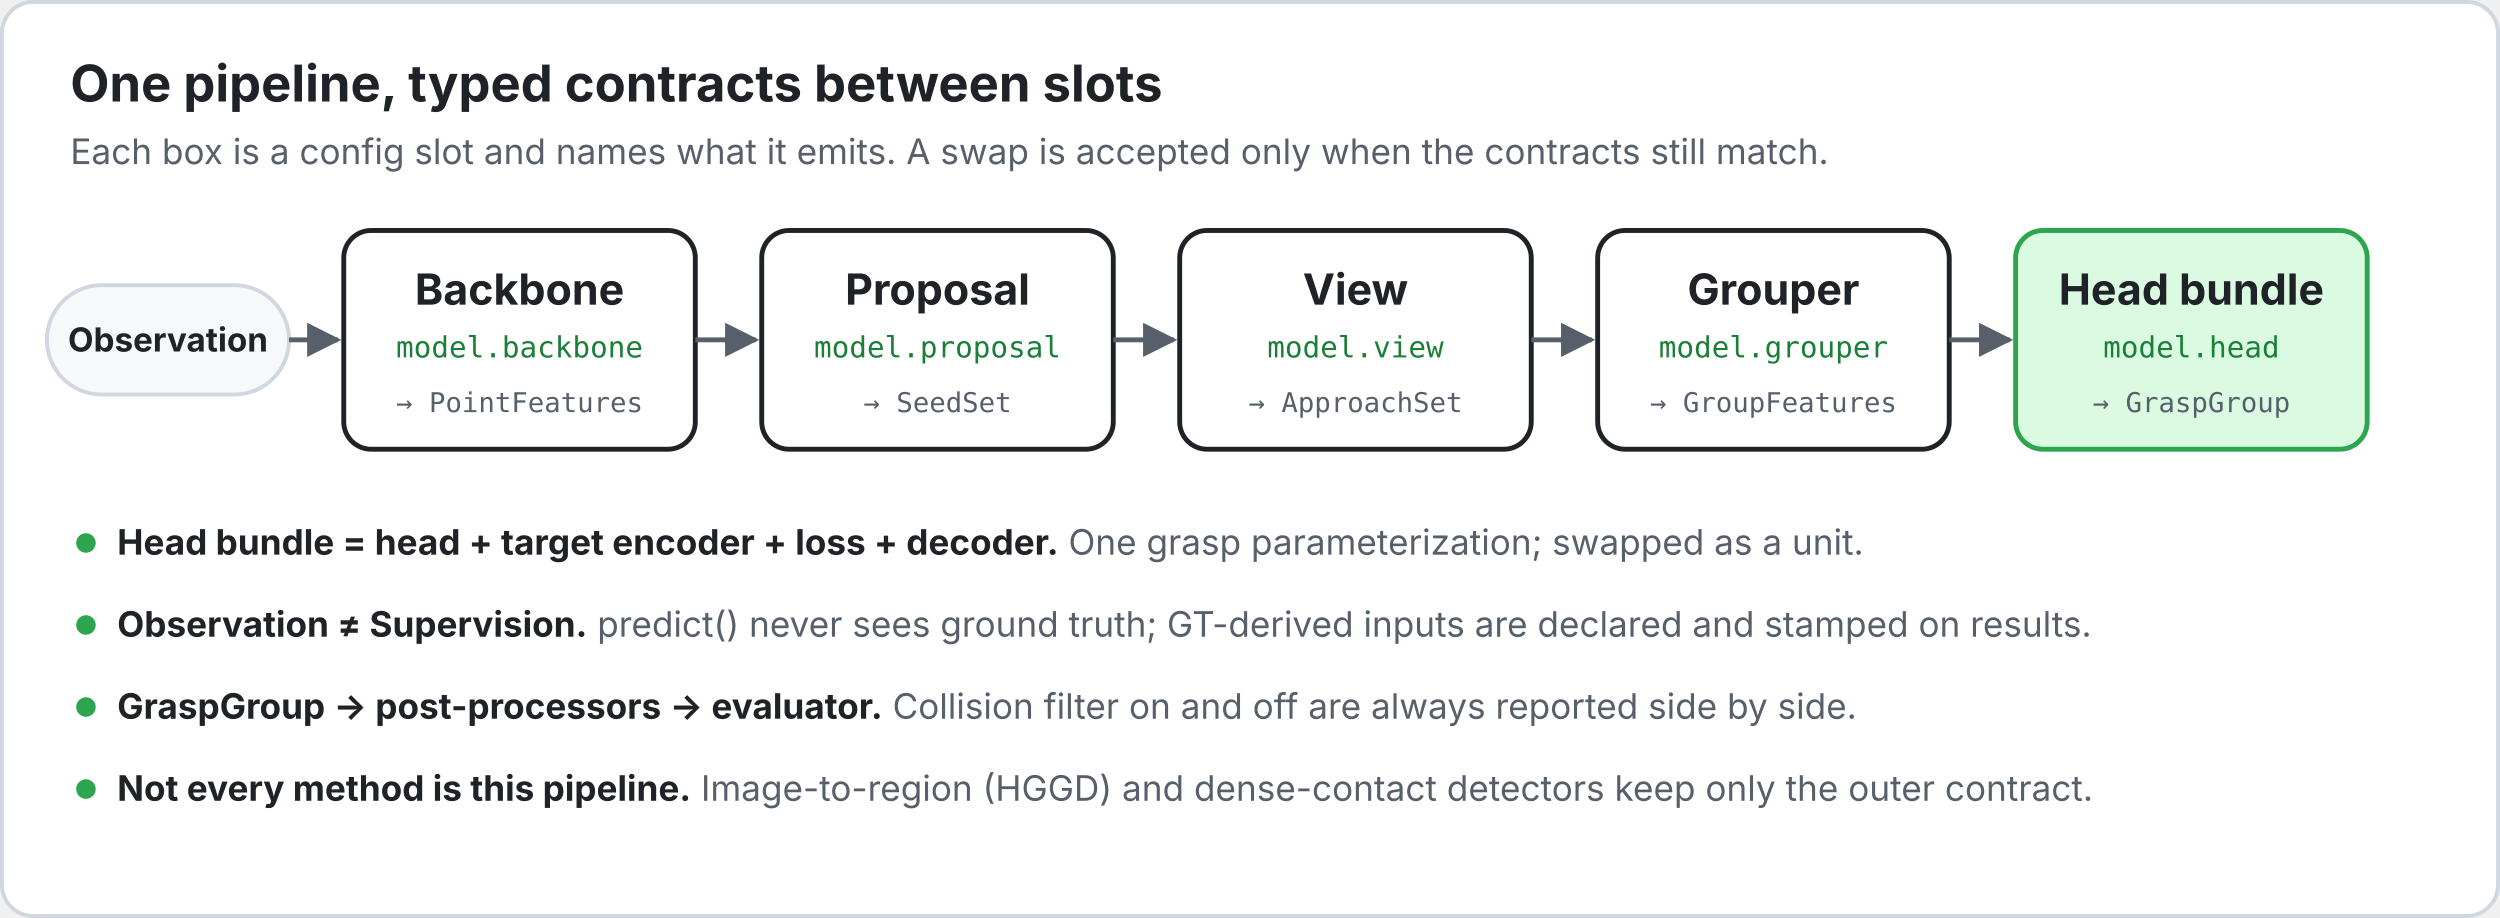
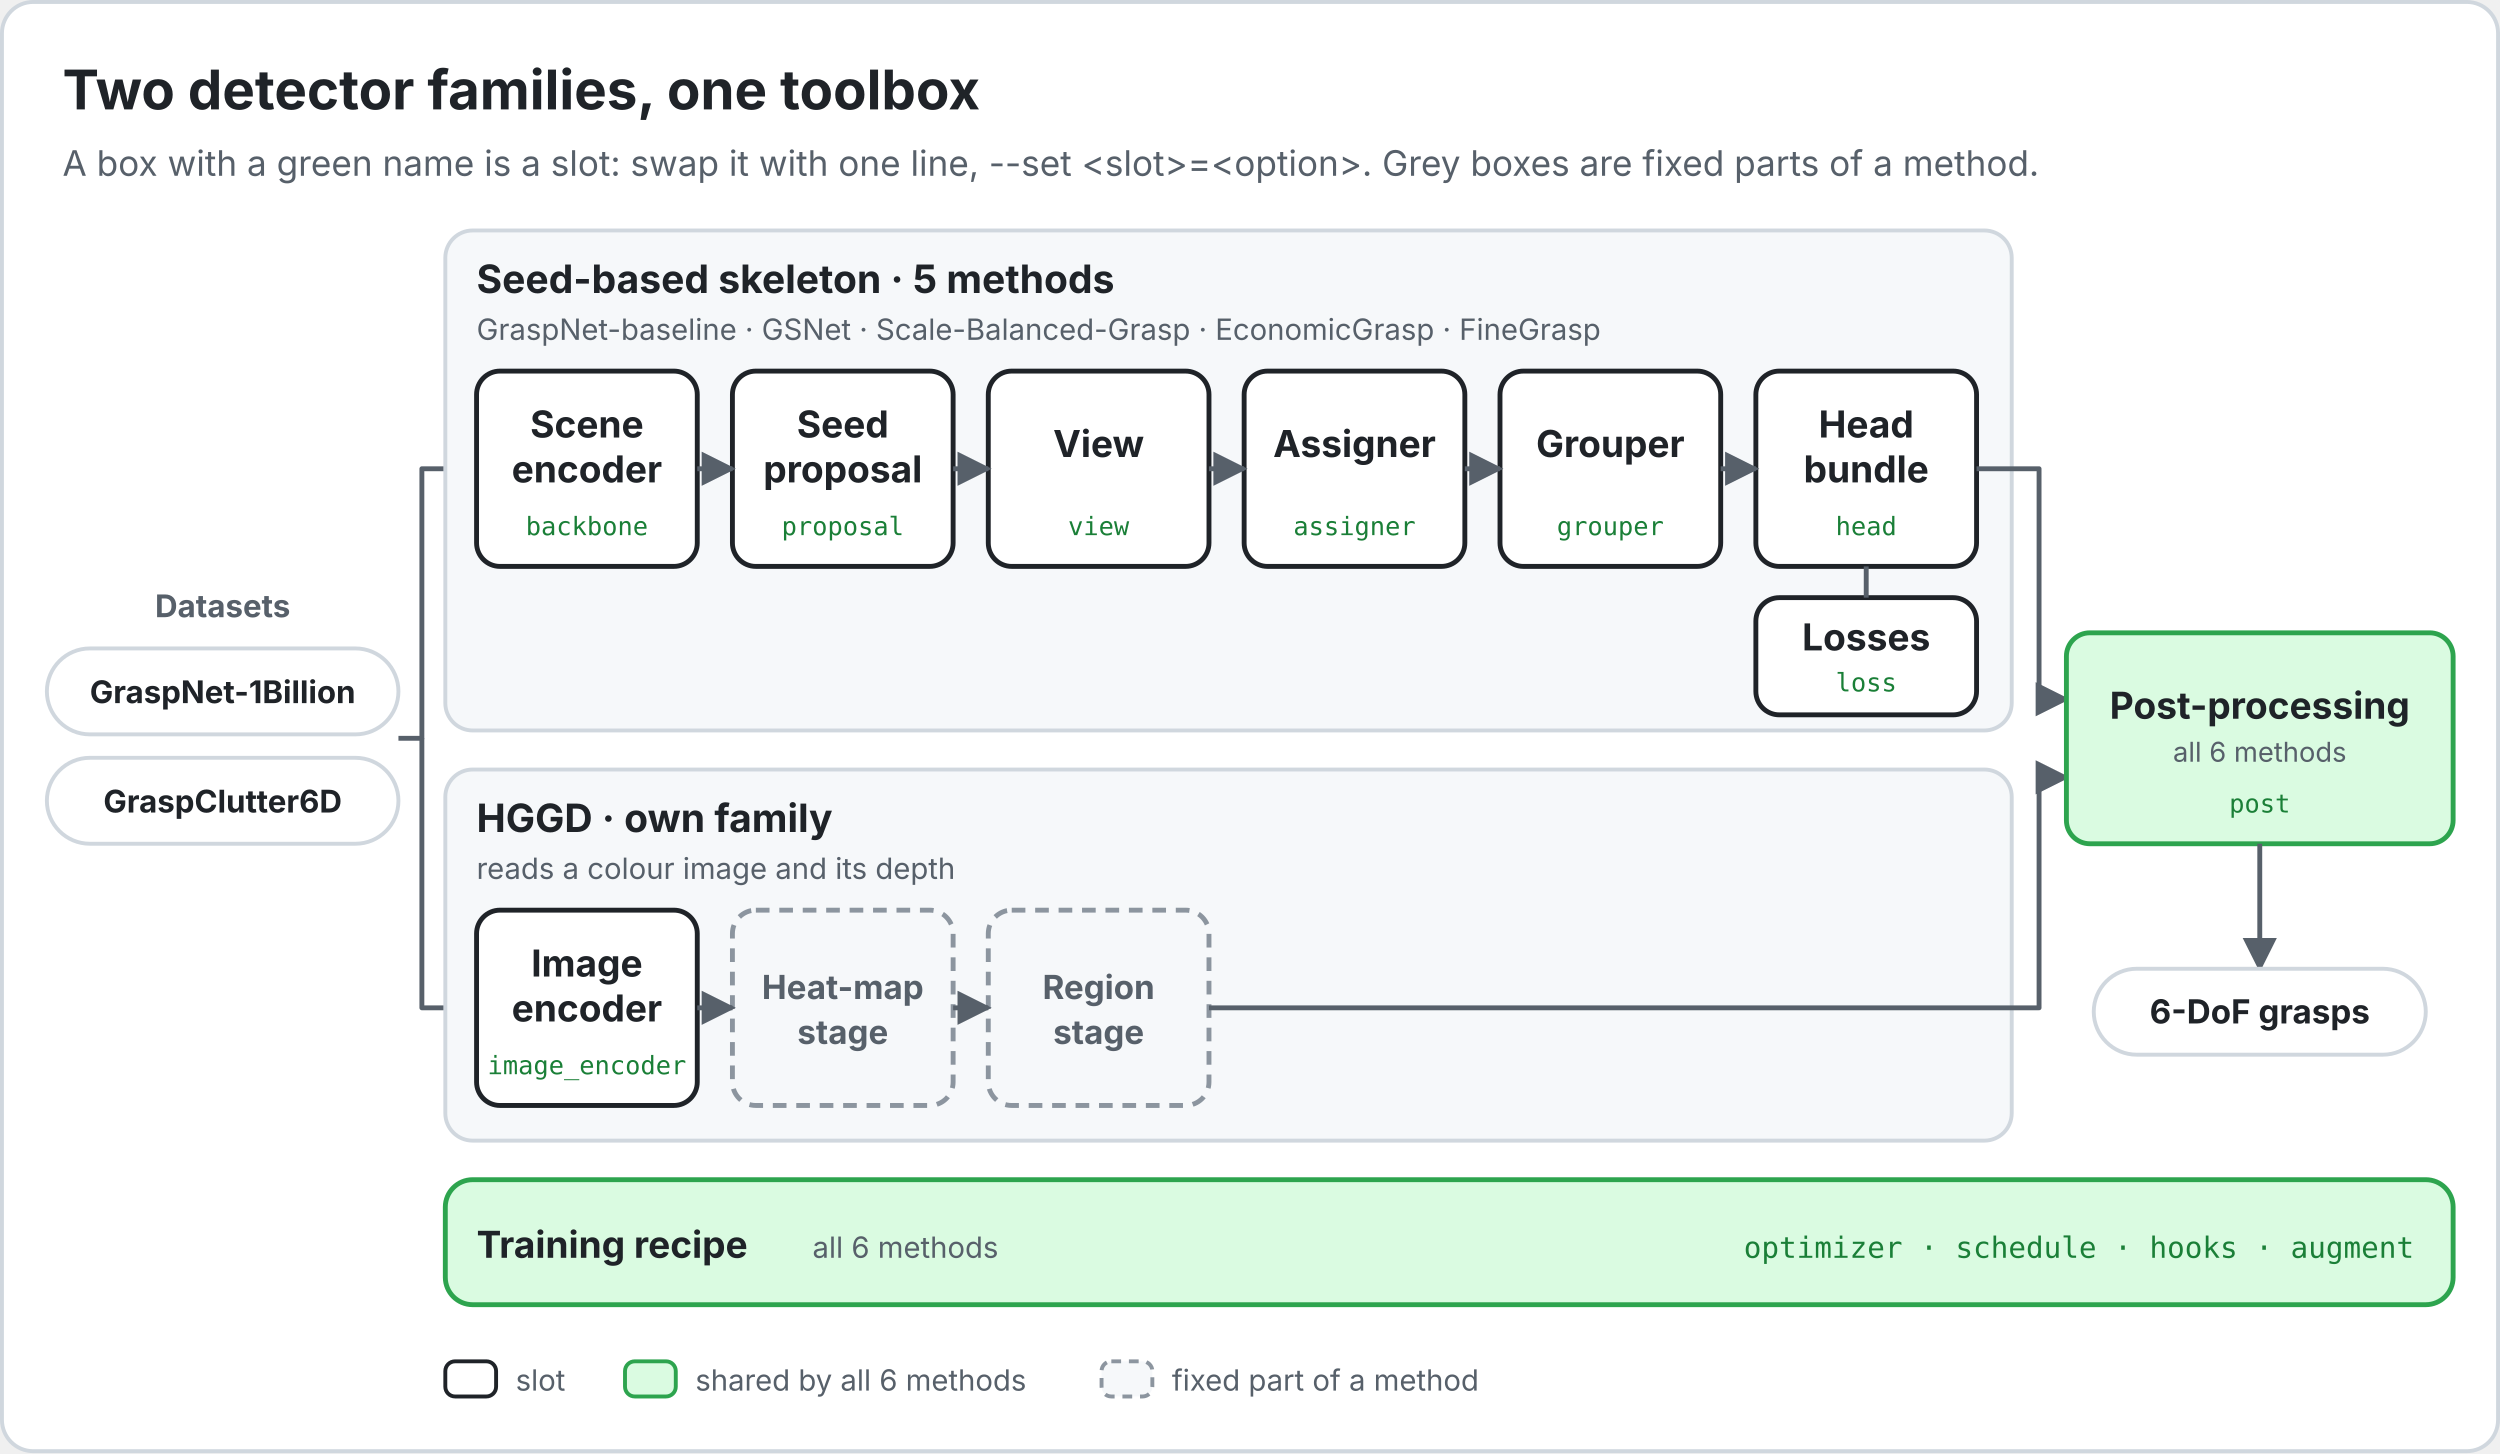
- <svg xmlns="http://www.w3.org/2000/svg" viewBox="0 0 1280 470" width="1280" height="470" role="img" aria-label="GraspPanda pipeline slots and the data contracts between them">
+ <svg xmlns="http://www.w3.org/2000/svg" viewBox="0 0 1280 744" width="1280" height="744" role="img" aria-label="GraspNet-1Billion and GraspClutter6D feed two detector families. The seed-based skeleton of 5 methods has the slots scene encoder, seed proposal, view, assigner, grouper, head bundle, and losses. HGGD has its own family: image encoder, heat-map stage, region stage. Post-processing and the training recipe are shared by all 6 methods.">
  <defs>
    <marker id="a" viewBox="0 0 10 10" refX="9" refY="5" markerWidth="7" markerHeight="7" orient="auto-start-reverse">
      <path d="M0 0 L10 5 L0 10 z" fill="#57606a" />
    </marker>
  </defs>
-   <rect x="1" y="1" width="1278" height="468" rx="16" fill="#ffffff" stroke="#d0d7de" stroke-width="2" />
-   <text x="36" y="52" font-family="'Inter', 'DejaVu Sans', 'Segoe UI', Helvetica, Arial, sans-serif" font-size="26" font-weight="700" fill="#1f2328">One pipeline, typed contracts between slots</text>
-   <text x="36" y="84" font-family="'Inter', 'DejaVu Sans', 'Segoe UI', Helvetica, Arial, sans-serif" font-size="18" fill="#57606a">Each box is a config slot and names what it emits. A swap is accepted only when the contracts still match.</text>
-   <rect x="24" y="146.0" width="124" height="56" rx="28" fill="#f6f8fa" stroke="#d0d7de" stroke-width="2" />
-   <text x="86" y="180.0" text-anchor="middle" font-family="'Inter', 'DejaVu Sans', 'Segoe UI', Helvetica, Arial, sans-serif" font-size="17" font-weight="700" fill="#1f2328">Observation</text>
-   <line x1="148" y1="174.0" x2="173" y2="174.0" stroke="#57606a" stroke-width="2.5" marker-end="url(#a)" />
-   <rect x="176" y="118" width="180" height="112" rx="14" fill="#ffffff" stroke="#1f2328" stroke-width="2.5" />
-   <text x="266.0" y="156" text-anchor="middle" font-family="'Inter', 'DejaVu Sans', 'Segoe UI', Helvetica, Arial, sans-serif" font-size="22" font-weight="700" fill="#1f2328">Backbone</text>
-   <text x="266.0" y="183" text-anchor="middle" font-family="'JetBrains Mono', 'DejaVu Sans Mono', 'SFMono-Regular', Consolas, monospace" font-size="15" fill="#1a7f37">model.backbone</text>
-   <text x="266.0" y="211" text-anchor="middle" font-family="'JetBrains Mono', 'DejaVu Sans Mono', 'SFMono-Regular', Consolas, monospace" font-size="14" fill="#57606a">→ PointFeatures</text>
-   <line x1="356" y1="174.0" x2="387" y2="174.0" stroke="#57606a" stroke-width="2.5" marker-end="url(#a)" />
-   <rect x="390" y="118" width="180" height="112" rx="14" fill="#ffffff" stroke="#1f2328" stroke-width="2.5" />
-   <text x="480.0" y="156" text-anchor="middle" font-family="'Inter', 'DejaVu Sans', 'Segoe UI', Helvetica, Arial, sans-serif" font-size="22" font-weight="700" fill="#1f2328">Proposal</text>
-   <text x="480.0" y="183" text-anchor="middle" font-family="'JetBrains Mono', 'DejaVu Sans Mono', 'SFMono-Regular', Consolas, monospace" font-size="15" fill="#1a7f37">model.proposal</text>
-   <text x="480.0" y="211" text-anchor="middle" font-family="'JetBrains Mono', 'DejaVu Sans Mono', 'SFMono-Regular', Consolas, monospace" font-size="14" fill="#57606a">→ SeedSet</text>
-   <line x1="570" y1="174.0" x2="601" y2="174.0" stroke="#57606a" stroke-width="2.5" marker-end="url(#a)" />
-   <rect x="604" y="118" width="180" height="112" rx="14" fill="#ffffff" stroke="#1f2328" stroke-width="2.5" />
-   <text x="694.0" y="156" text-anchor="middle" font-family="'Inter', 'DejaVu Sans', 'Segoe UI', Helvetica, Arial, sans-serif" font-size="22" font-weight="700" fill="#1f2328">View</text>
-   <text x="694.0" y="183" text-anchor="middle" font-family="'JetBrains Mono', 'DejaVu Sans Mono', 'SFMono-Regular', Consolas, monospace" font-size="15" fill="#1a7f37">model.view</text>
-   <text x="694.0" y="211" text-anchor="middle" font-family="'JetBrains Mono', 'DejaVu Sans Mono', 'SFMono-Regular', Consolas, monospace" font-size="14" fill="#57606a">→ ApproachSet</text>
-   <line x1="784" y1="174.0" x2="815" y2="174.0" stroke="#57606a" stroke-width="2.5" marker-end="url(#a)" />
-   <rect x="818" y="118" width="180" height="112" rx="14" fill="#ffffff" stroke="#1f2328" stroke-width="2.5" />
-   <text x="908.0" y="156" text-anchor="middle" font-family="'Inter', 'DejaVu Sans', 'Segoe UI', Helvetica, Arial, sans-serif" font-size="22" font-weight="700" fill="#1f2328">Grouper</text>
-   <text x="908.0" y="183" text-anchor="middle" font-family="'JetBrains Mono', 'DejaVu Sans Mono', 'SFMono-Regular', Consolas, monospace" font-size="15" fill="#1a7f37">model.grouper</text>
-   <text x="908.0" y="211" text-anchor="middle" font-family="'JetBrains Mono', 'DejaVu Sans Mono', 'SFMono-Regular', Consolas, monospace" font-size="14" fill="#57606a">→ GroupFeatures</text>
-   <line x1="998" y1="174.0" x2="1029" y2="174.0" stroke="#57606a" stroke-width="2.5" marker-end="url(#a)" />
-   <rect x="1032" y="118" width="180" height="112" rx="14" fill="#dafbe1" stroke="#2da44e" stroke-width="2.5" />
-   <text x="1122.0" y="156" text-anchor="middle" font-family="'Inter', 'DejaVu Sans', 'Segoe UI', Helvetica, Arial, sans-serif" font-size="22" font-weight="700" fill="#1f2328">Head bundle</text>
-   <text x="1122.0" y="183" text-anchor="middle" font-family="'JetBrains Mono', 'DejaVu Sans Mono', 'SFMono-Regular', Consolas, monospace" font-size="15" fill="#1a7f37">model.head</text>
-   <text x="1122.0" y="211" text-anchor="middle" font-family="'JetBrains Mono', 'DejaVu Sans Mono', 'SFMono-Regular', Consolas, monospace" font-size="14" fill="#57606a">→ GraspGroup</text>
-   <circle cx="44" cy="278" r="5" fill="#2da44e" />
-   <text x="60" y="284" font-family="'Inter', 'DejaVu Sans', 'Segoe UI', Helvetica, Arial, sans-serif" font-size="18" fill="#1f2328">
-     <tspan font-weight="700">Head bundle = head + target encoder + loss + decoder.</tspan>
-     <tspan fill="#57606a">One grasp parameterization; swapped as a unit.</tspan>
-   </text>
-   <circle cx="44" cy="320" r="5" fill="#2da44e" />
-   <text x="60" y="326" font-family="'Inter', 'DejaVu Sans', 'Segoe UI', Helvetica, Arial, sans-serif" font-size="18" fill="#1f2328">
-     <tspan font-weight="700">Observation ≠ Supervision.</tspan>
-     <tspan fill="#57606a">predict() never sees ground truth; GT-derived inputs are declared and stamped on results.</tspan>
-   </text>
-   <circle cx="44" cy="362" r="5" fill="#2da44e" />
-   <text x="60" y="368" font-family="'Inter', 'DejaVu Sans', 'Segoe UI', Helvetica, Arial, sans-serif" font-size="18" fill="#1f2328">
-     <tspan font-weight="700">GraspGroup → post-processors → evaluator.</tspan>
-     <tspan fill="#57606a">Collision filter on and off are always reported side by side.</tspan>
-   </text>
-   <circle cx="44" cy="404" r="5" fill="#2da44e" />
-   <text x="60" y="410" font-family="'Inter', 'DejaVu Sans', 'Segoe UI', Helvetica, Arial, sans-serif" font-size="18" fill="#1f2328">
-     <tspan font-weight="700">Not every method is this pipeline.</tspan>
-     <tspan fill="#57606a">Image-to-region (HGGD) and dense-contact detectors keep only the outer contract.</tspan>
-   </text>
+   <rect x="1" y="1" width="1278" height="742" rx="16" fill="#ffffff" stroke="#d0d7de" stroke-width="2" />
+   <text x="32" y="56" font-family="'Inter', 'DejaVu Sans', 'Segoe UI', Helvetica, Arial, sans-serif" font-size="28" fill="#1f2328" font-weight="700">Two detector families, one toolbox</text>
+   <text x="32" y="90" font-family="'Inter', 'DejaVu Sans', 'Segoe UI', Helvetica, Arial, sans-serif" font-size="18" fill="#57606a">A box with a green name is a slot: swap it with one line, --set &lt;slot&gt;=&lt;option&gt;. Grey boxes are fixed parts of a method.</text>
+   <text x="114" y="316" font-family="'Inter', 'DejaVu Sans', 'Segoe UI', Helvetica, Arial, sans-serif" font-size="16" fill="#57606a" text-anchor="middle" font-weight="700">Datasets</text>
+   <rect x="24" y="332" width="180" height="44" rx="22" fill="#ffffff" stroke="#d0d7de" stroke-width="2" />
+   <text x="114" y="360" font-family="'Inter', 'DejaVu Sans', 'Segoe UI', Helvetica, Arial, sans-serif" font-size="16" fill="#1f2328" text-anchor="middle" font-weight="700">GraspNet-1Billion</text>
+   <rect x="24" y="388" width="180" height="44" rx="22" fill="#ffffff" stroke="#d0d7de" stroke-width="2" />
+   <text x="114" y="416" font-family="'Inter', 'DejaVu Sans', 'Segoe UI', Helvetica, Arial, sans-serif" font-size="16" fill="#1f2328" text-anchor="middle" font-weight="700">GraspClutter6D</text>
+   <path d="M204 378 L216 378 L216 240 L244 240" fill="none" stroke="#57606a" stroke-width="2.5" stroke-linejoin="round" marker-end="url(#a)" />
+   <path d="M216 378 L216 516 L244 516" fill="none" stroke="#57606a" stroke-width="2.5" stroke-linejoin="round" marker-end="url(#a)" />
+   <rect x="228" y="118" width="802" height="256" rx="14" fill="#f6f8fa" stroke="#d0d7de" stroke-width="2" />
+   <text x="244" y="150" font-family="'Inter', 'DejaVu Sans', 'Segoe UI', Helvetica, Arial, sans-serif" font-size="20" fill="#1f2328" font-weight="700">Seed-based skeleton · 5 methods</text>
+   <text x="244" y="174" font-family="'Inter', 'DejaVu Sans', 'Segoe UI', Helvetica, Arial, sans-serif" font-size="15" fill="#57606a">GraspNet-baseline · GSNet · Scale-Balanced-Grasp · EconomicGrasp · FineGrasp</text>
+   <rect x="244" y="190" width="113" height="100" rx="12" fill="#ffffff" stroke="#1f2328" stroke-width="2.5" />
+   <text x="300.5" y="224" font-family="'Inter', 'DejaVu Sans', 'Segoe UI', Helvetica, Arial, sans-serif" font-size="19" fill="#1f2328" text-anchor="middle" font-weight="700">Scene</text>
+   <text x="300.5" y="247" font-family="'Inter', 'DejaVu Sans', 'Segoe UI', Helvetica, Arial, sans-serif" font-size="19" fill="#1f2328" text-anchor="middle" font-weight="700">encoder</text>
+   <text x="300.5" y="274" text-anchor="middle" font-family="'JetBrains Mono', 'DejaVu Sans Mono', 'SFMono-Regular', Consolas, monospace" font-size="13" fill="#1a7f37">backbone</text>
+   <rect x="375" y="190" width="113" height="100" rx="12" fill="#ffffff" stroke="#1f2328" stroke-width="2.5" />
+   <text x="431.5" y="224" font-family="'Inter', 'DejaVu Sans', 'Segoe UI', Helvetica, Arial, sans-serif" font-size="19" fill="#1f2328" text-anchor="middle" font-weight="700">Seed</text>
+   <text x="431.5" y="247" font-family="'Inter', 'DejaVu Sans', 'Segoe UI', Helvetica, Arial, sans-serif" font-size="19" fill="#1f2328" text-anchor="middle" font-weight="700">proposal</text>
+   <text x="431.5" y="274" text-anchor="middle" font-family="'JetBrains Mono', 'DejaVu Sans Mono', 'SFMono-Regular', Consolas, monospace" font-size="13" fill="#1a7f37">proposal</text>
+   <path d="M357 240 L375 240" fill="none" stroke="#57606a" stroke-width="2.5" stroke-linejoin="round" marker-end="url(#a)" />
+   <rect x="506" y="190" width="113" height="100" rx="12" fill="#ffffff" stroke="#1f2328" stroke-width="2.5" />
+   <text x="562.5" y="234" font-family="'Inter', 'DejaVu Sans', 'Segoe UI', Helvetica, Arial, sans-serif" font-size="19" fill="#1f2328" text-anchor="middle" font-weight="700">View</text>
+   <text x="562.5" y="274" text-anchor="middle" font-family="'JetBrains Mono', 'DejaVu Sans Mono', 'SFMono-Regular', Consolas, monospace" font-size="13" fill="#1a7f37">view</text>
+   <path d="M488 240 L506 240" fill="none" stroke="#57606a" stroke-width="2.5" stroke-linejoin="round" marker-end="url(#a)" />
+   <rect x="637" y="190" width="113" height="100" rx="12" fill="#ffffff" stroke="#1f2328" stroke-width="2.5" />
+   <text x="693.5" y="234" font-family="'Inter', 'DejaVu Sans', 'Segoe UI', Helvetica, Arial, sans-serif" font-size="19" fill="#1f2328" text-anchor="middle" font-weight="700">Assigner</text>
+   <text x="693.5" y="274" text-anchor="middle" font-family="'JetBrains Mono', 'DejaVu Sans Mono', 'SFMono-Regular', Consolas, monospace" font-size="13" fill="#1a7f37">assigner</text>
+   <path d="M619 240 L637 240" fill="none" stroke="#57606a" stroke-width="2.5" stroke-linejoin="round" marker-end="url(#a)" />
+   <rect x="768" y="190" width="113" height="100" rx="12" fill="#ffffff" stroke="#1f2328" stroke-width="2.5" />
+   <text x="824.5" y="234" font-family="'Inter', 'DejaVu Sans', 'Segoe UI', Helvetica, Arial, sans-serif" font-size="19" fill="#1f2328" text-anchor="middle" font-weight="700">Grouper</text>
+   <text x="824.5" y="274" text-anchor="middle" font-family="'JetBrains Mono', 'DejaVu Sans Mono', 'SFMono-Regular', Consolas, monospace" font-size="13" fill="#1a7f37">grouper</text>
+   <path d="M750 240 L768 240" fill="none" stroke="#57606a" stroke-width="2.5" stroke-linejoin="round" marker-end="url(#a)" />
+   <rect x="899" y="190" width="113" height="100" rx="12" fill="#ffffff" stroke="#1f2328" stroke-width="2.5" />
+   <text x="955.5" y="224" font-family="'Inter', 'DejaVu Sans', 'Segoe UI', Helvetica, Arial, sans-serif" font-size="19" fill="#1f2328" text-anchor="middle" font-weight="700">Head</text>
+   <text x="955.5" y="247" font-family="'Inter', 'DejaVu Sans', 'Segoe UI', Helvetica, Arial, sans-serif" font-size="19" fill="#1f2328" text-anchor="middle" font-weight="700">bundle</text>
+   <text x="955.5" y="274" text-anchor="middle" font-family="'JetBrains Mono', 'DejaVu Sans Mono', 'SFMono-Regular', Consolas, monospace" font-size="13" fill="#1a7f37">head</text>
+   <path d="M881 240 L899 240" fill="none" stroke="#57606a" stroke-width="2.5" stroke-linejoin="round" marker-end="url(#a)" />
+   <rect x="899" y="306" width="113" height="60" rx="12" fill="#ffffff" stroke="#1f2328" stroke-width="2.5" />
+   <text x="955.5" y="333" font-family="'Inter', 'DejaVu Sans', 'Segoe UI', Helvetica, Arial, sans-serif" font-size="19" fill="#1f2328" text-anchor="middle" font-weight="700">Losses</text>
+   <text x="955.5" y="354" text-anchor="middle" font-family="'JetBrains Mono', 'DejaVu Sans Mono', 'SFMono-Regular', Consolas, monospace" font-size="13" fill="#1a7f37">loss</text>
+   <line x1="955.5" y1="290" x2="955.5" y2="306" stroke="#57606a" stroke-width="2.5" />
+   <rect x="228" y="394" width="802" height="190" rx="14" fill="#f6f8fa" stroke="#d0d7de" stroke-width="2" />
+   <text x="244" y="426" font-family="'Inter', 'DejaVu Sans', 'Segoe UI', Helvetica, Arial, sans-serif" font-size="20" fill="#1f2328" font-weight="700">HGGD · own family</text>
+   <text x="244" y="450" font-family="'Inter', 'DejaVu Sans', 'Segoe UI', Helvetica, Arial, sans-serif" font-size="15" fill="#57606a">reads a colour image and its depth</text>
+   <rect x="244" y="466" width="113" height="100" rx="12" fill="#ffffff" stroke="#1f2328" stroke-width="2.5" />
+   <text x="300.5" y="500" font-family="'Inter', 'DejaVu Sans', 'Segoe UI', Helvetica, Arial, sans-serif" font-size="19" fill="#1f2328" text-anchor="middle" font-weight="700">Image</text>
+   <text x="300.5" y="523" font-family="'Inter', 'DejaVu Sans', 'Segoe UI', Helvetica, Arial, sans-serif" font-size="19" fill="#1f2328" text-anchor="middle" font-weight="700">encoder</text>
+   <text x="300.5" y="550" text-anchor="middle" font-family="'JetBrains Mono', 'DejaVu Sans Mono', 'SFMono-Regular', Consolas, monospace" font-size="13" fill="#1a7f37">image_encoder</text>
+   <rect x="375" y="466" width="113" height="100" rx="12" fill="#f6f8fa" stroke="#8c959f" stroke-width="2.5" stroke-dasharray="7 5" />
+   <text x="431.5" y="511.5" font-family="'Inter', 'DejaVu Sans', 'Segoe UI', Helvetica, Arial, sans-serif" font-size="17" fill="#57606a" text-anchor="middle" font-weight="700">Heat-map</text>
+   <text x="431.5" y="534.5" font-family="'Inter', 'DejaVu Sans', 'Segoe UI', Helvetica, Arial, sans-serif" font-size="17" fill="#57606a" text-anchor="middle" font-weight="700">stage</text>
+   <path d="M357 516 L375 516" fill="none" stroke="#57606a" stroke-width="2.5" stroke-linejoin="round" marker-end="url(#a)" />
+   <rect x="506" y="466" width="113" height="100" rx="12" fill="#f6f8fa" stroke="#8c959f" stroke-width="2.5" stroke-dasharray="7 5" />
+   <text x="562.5" y="511.5" font-family="'Inter', 'DejaVu Sans', 'Segoe UI', Helvetica, Arial, sans-serif" font-size="17" fill="#57606a" text-anchor="middle" font-weight="700">Region</text>
+   <text x="562.5" y="534.5" font-family="'Inter', 'DejaVu Sans', 'Segoe UI', Helvetica, Arial, sans-serif" font-size="17" fill="#57606a" text-anchor="middle" font-weight="700">stage</text>
+   <path d="M488 516 L506 516" fill="none" stroke="#57606a" stroke-width="2.5" stroke-linejoin="round" marker-end="url(#a)" />
+   <path d="M1012 240 L1044 240 L1044 358 L1058 358" fill="none" stroke="#57606a" stroke-width="2.5" stroke-linejoin="round" marker-end="url(#a)" />
+   <path d="M619 516 L1044 516 L1044 398 L1058 398" fill="none" stroke="#57606a" stroke-width="2.5" stroke-linejoin="round" marker-end="url(#a)" />
+   <rect x="1058" y="324" width="198" height="108" rx="12" fill="#dafbe1" stroke="#2da44e" stroke-width="2.5" />
+   <text x="1157" y="368" font-family="'Inter', 'DejaVu Sans', 'Segoe UI', Helvetica, Arial, sans-serif" font-size="19" fill="#1f2328" text-anchor="middle" font-weight="700">Post-processing</text>
+   <text x="1157" y="416" text-anchor="middle" font-family="'JetBrains Mono', 'DejaVu Sans Mono', 'SFMono-Regular', Consolas, monospace" font-size="13" fill="#1a7f37">post</text>
+   <text x="1157" y="390" font-family="'Inter', 'DejaVu Sans', 'Segoe UI', Helvetica, Arial, sans-serif" font-size="14" fill="#57606a" text-anchor="middle">all 6 methods</text>
+   <path d="M1157 432 L1157 496" fill="none" stroke="#57606a" stroke-width="2.5" stroke-linejoin="round" marker-end="url(#a)" />
+   <rect x="1072" y="496" width="170" height="44" rx="22" fill="#ffffff" stroke="#d0d7de" stroke-width="2" />
+   <text x="1157" y="524" font-family="'Inter', 'DejaVu Sans', 'Segoe UI', Helvetica, Arial, sans-serif" font-size="17" fill="#1f2328" text-anchor="middle" font-weight="700">6-DoF grasps</text>
+   <rect x="228" y="604" width="1028" height="64" rx="14" fill="#dafbe1" stroke="#2da44e" stroke-width="2.5" />
+   <text x="244" y="644" font-family="'Inter', 'DejaVu Sans', 'Segoe UI', Helvetica, Arial, sans-serif" font-size="19" fill="#1f2328" font-weight="700">Training recipe</text>
+   <text x="416" y="644" font-family="'Inter', 'DejaVu Sans', 'Segoe UI', Helvetica, Arial, sans-serif" font-size="15" fill="#57606a">all 6 methods</text>
+   <text x="1236" y="644" text-anchor="end" font-family="'JetBrains Mono', 'DejaVu Sans Mono', 'SFMono-Regular', Consolas, monospace" font-size="15" fill="#1a7f37">optimizer · schedule · hooks · augment</text>
+   <rect x="228" y="697" width="26" height="18" rx="5" fill="#ffffff" stroke="#1f2328" stroke-width="2" />
+   <text x="264" y="712" font-family="'Inter', 'DejaVu Sans', 'Segoe UI', Helvetica, Arial, sans-serif" font-size="15" fill="#57606a">slot</text>
+   <rect x="320" y="697" width="26" height="18" rx="5" fill="#dafbe1" stroke="#2da44e" stroke-width="2" />
+   <text x="356" y="712" font-family="'Inter', 'DejaVu Sans', 'Segoe UI', Helvetica, Arial, sans-serif" font-size="15" fill="#57606a">shared by all 6 methods</text>
+   <rect x="564" y="697" width="26" height="18" rx="5" fill="#f6f8fa" stroke="#8c959f" stroke-width="2" stroke-dasharray="5 4" />
+   <text x="600" y="712" font-family="'Inter', 'DejaVu Sans', 'Segoe UI', Helvetica, Arial, sans-serif" font-size="15" fill="#57606a">fixed part of a method</text>
</svg>
